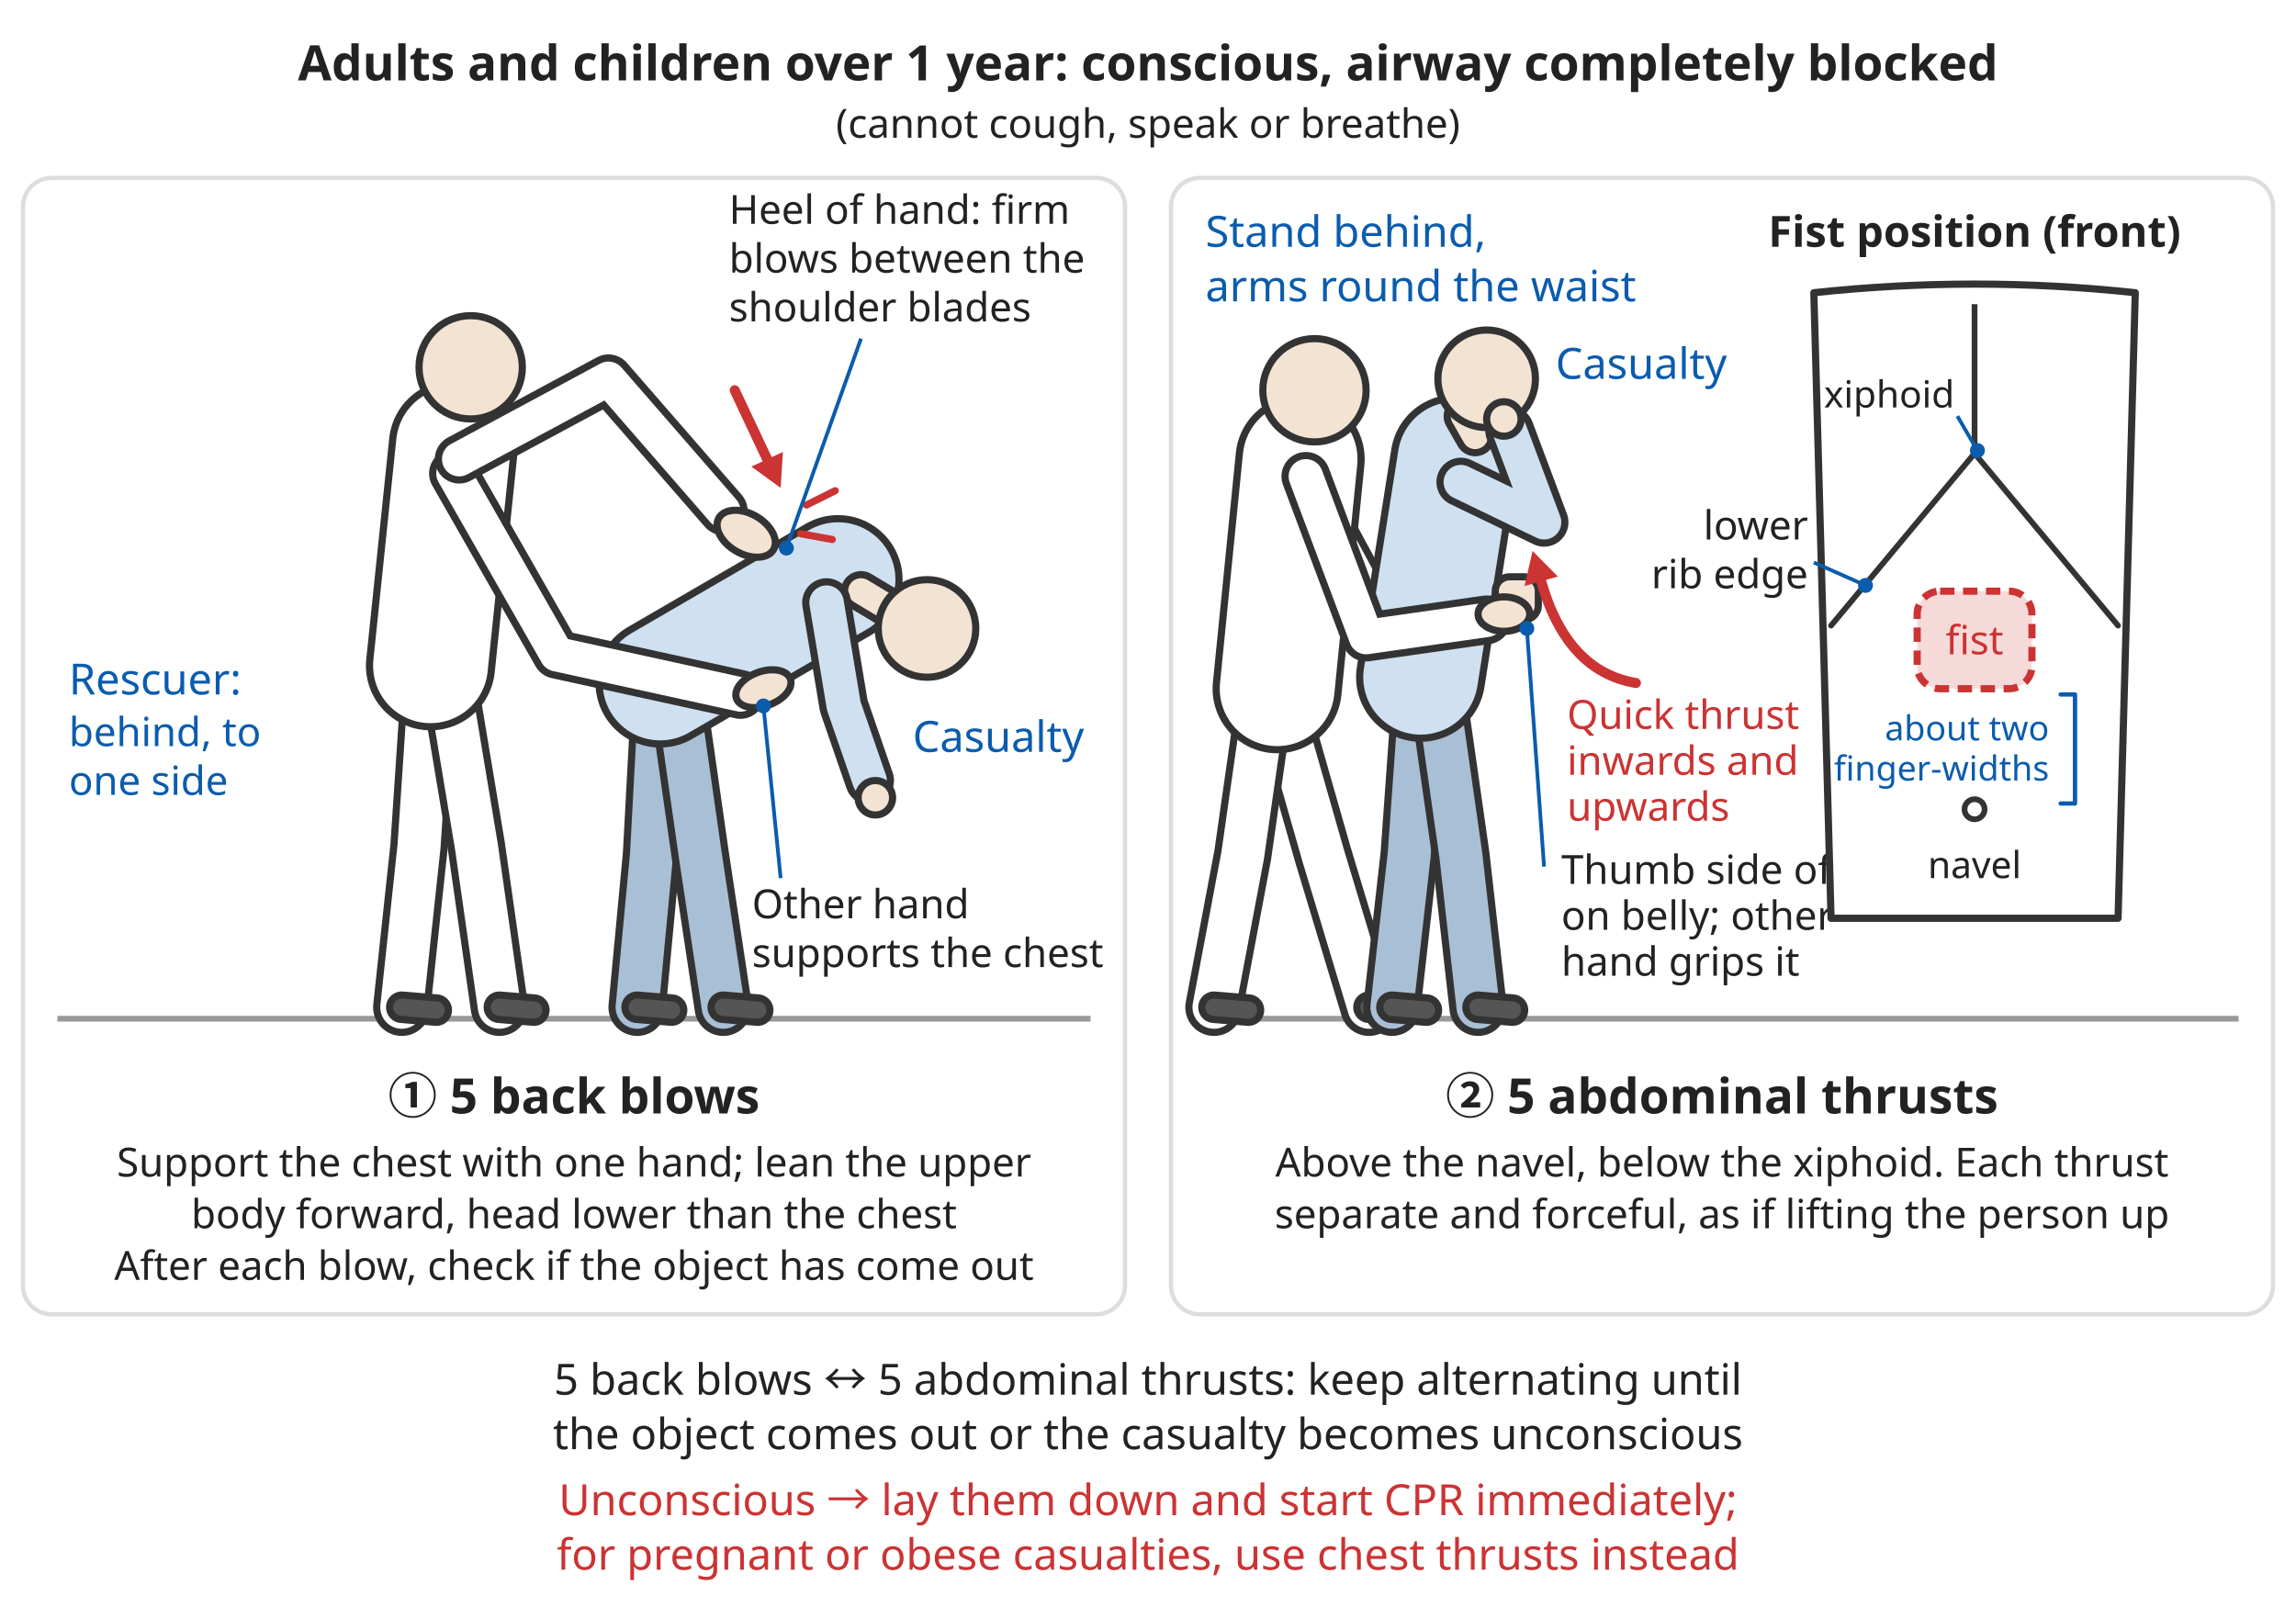
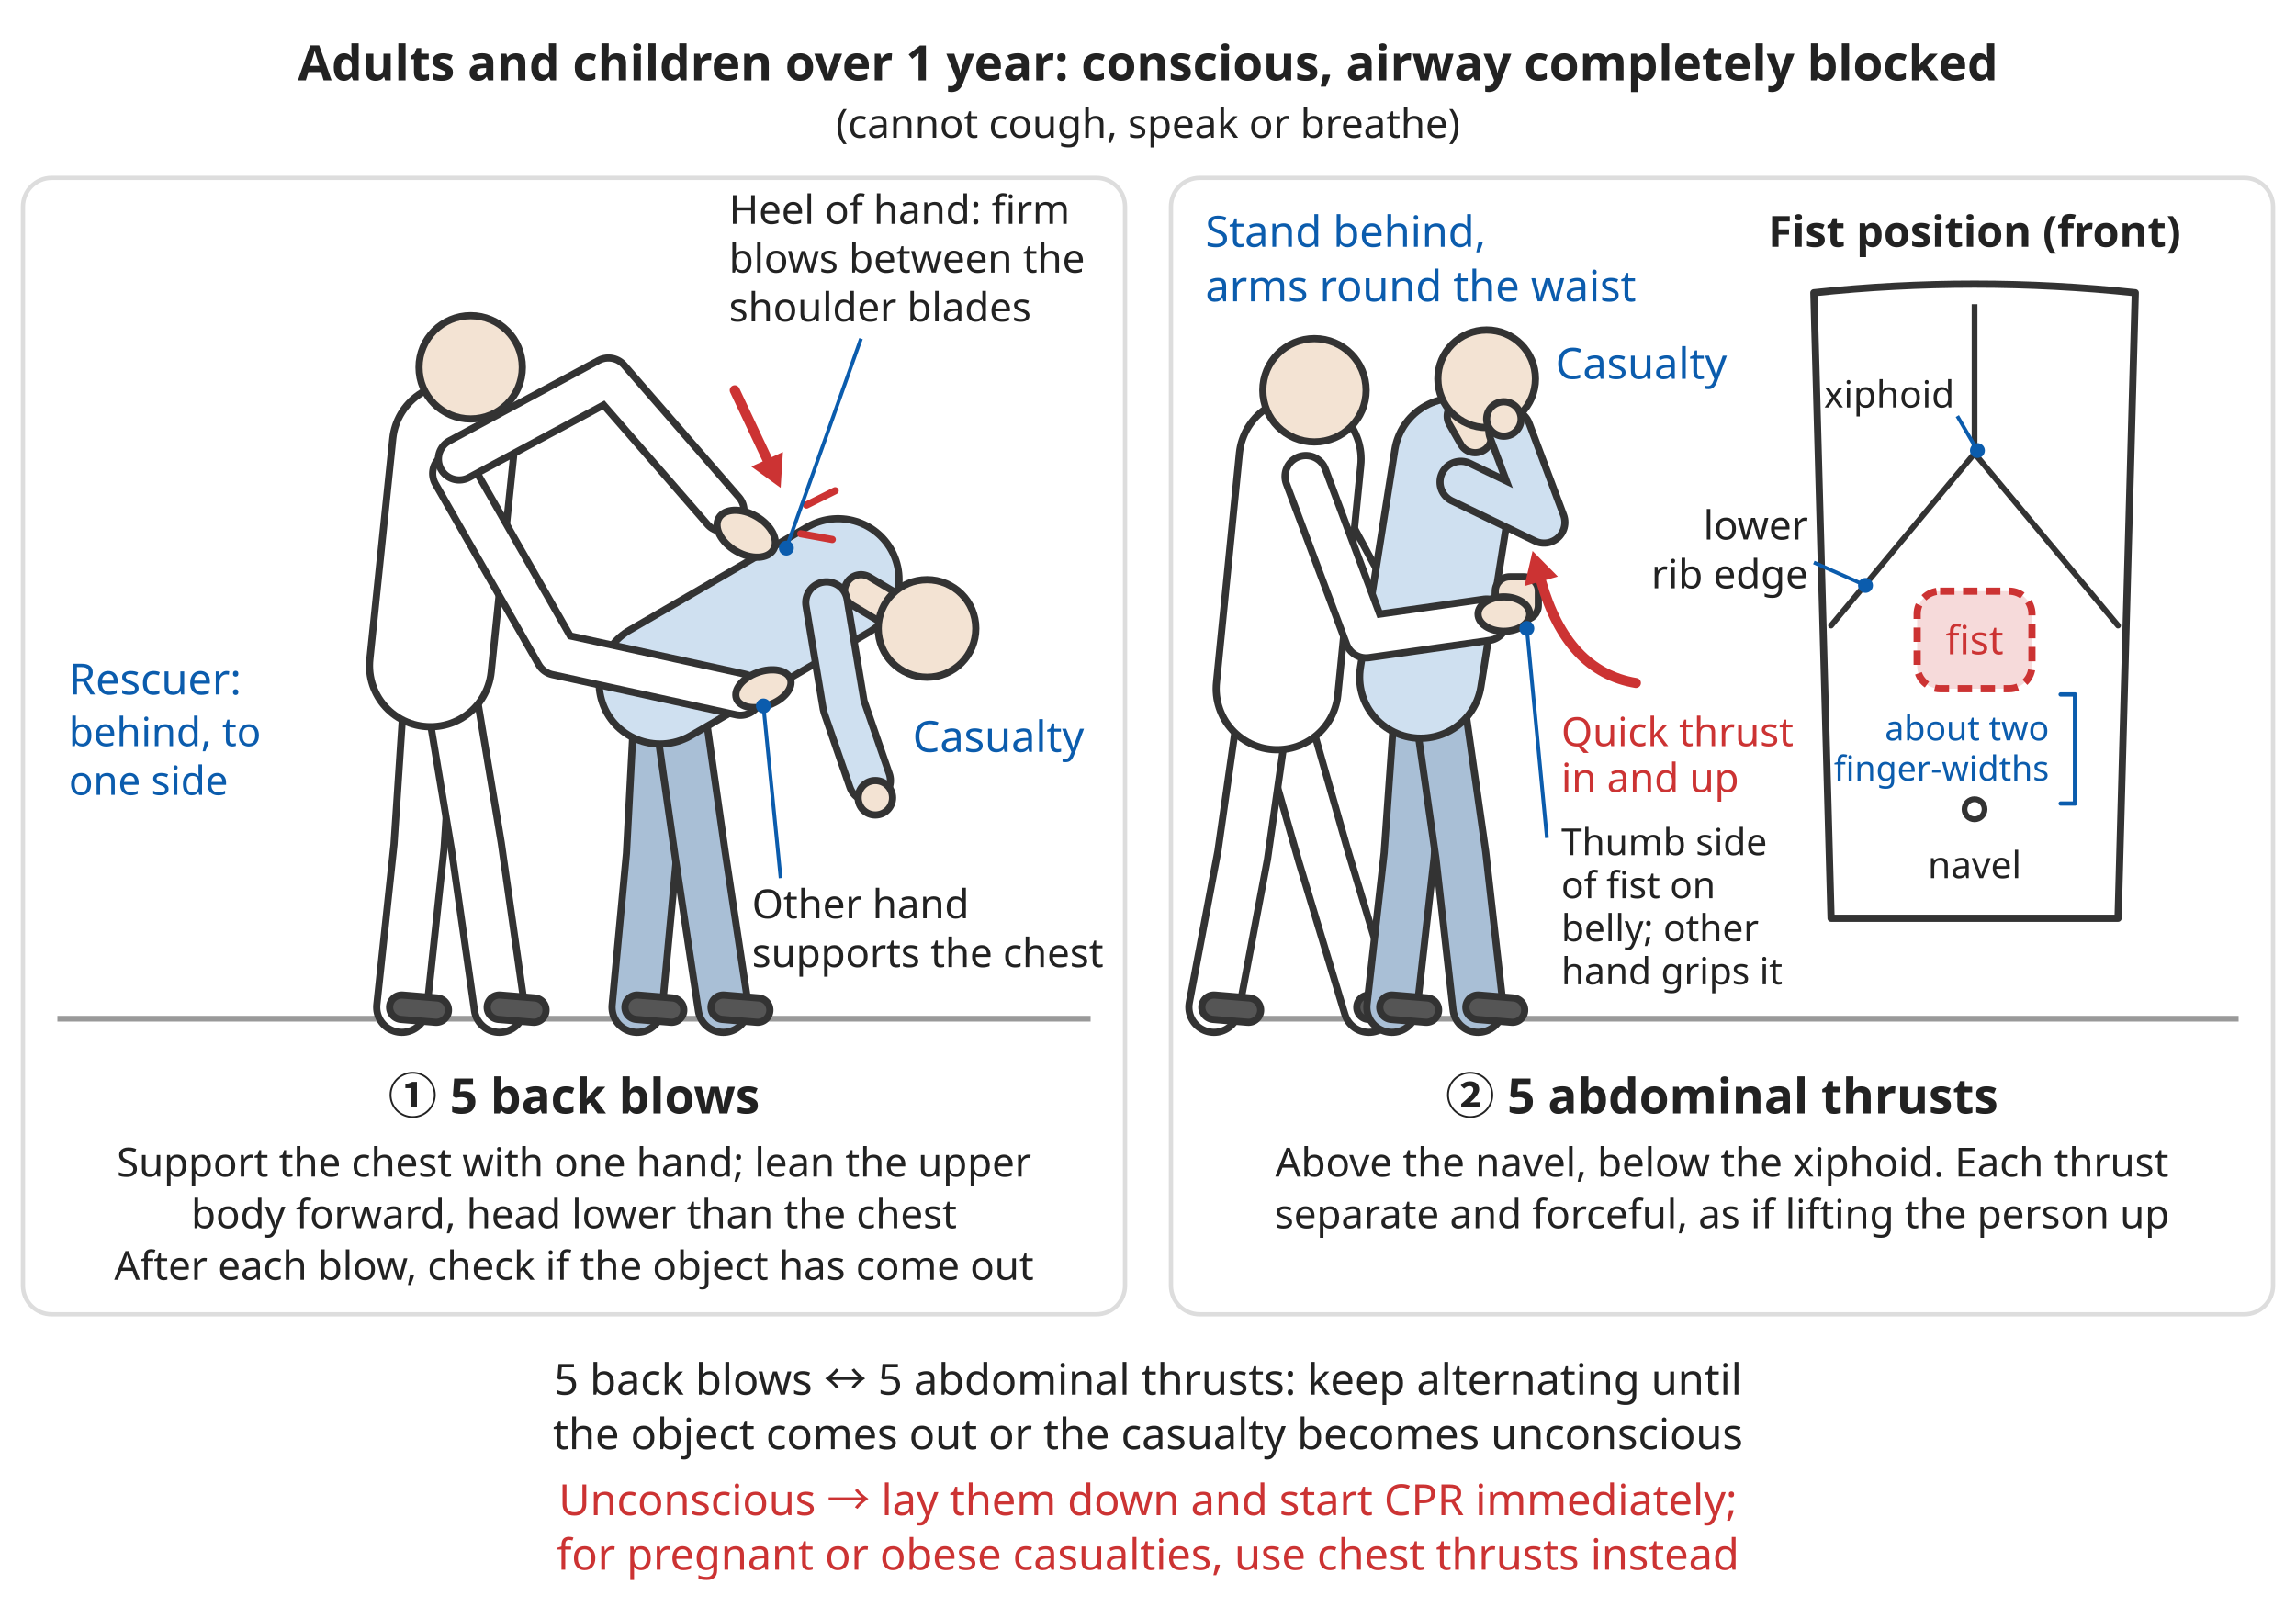
<svg xmlns="http://www.w3.org/2000/svg" viewBox="0 0 800 560" width="800" height="560" role="img" aria-label="First aid for choking in adults and children over 1 year: (1) stand behind and to one side, lean the casualty forward and give 5 firm blows between the shoulder blades with the heel of the hand; (2) stand behind, put your arms round the waist, place the fist above the navel and below the xiphoid, and give 5 quick inward and upward thrusts; alternate the two" font-family="'Noto Sans','Noto Sans CJK SC',Arial,sans-serif">
  <rect width="100%" height="100%" fill="#fff" />
  <text x="400" y="28" font-size="17" fill="#222" text-anchor="middle" font-weight="bold">Adults and children over 1 year: conscious, airway completely blocked</text>
  <text x="400" y="48" font-size="14" fill="#222" text-anchor="middle">(cannot cough, speak or breathe)</text>
  <g transform="translate(0 20)">
    <rect x="8" y="42" width="384" height="396" rx="10" fill="none" stroke="#ddd" stroke-width="1.5" />
    <rect x="408" y="42" width="384" height="396" rx="10" fill="none" stroke="#ddd" stroke-width="1.5" />
    <line x1="20" y1="335" x2="380" y2="335" stroke="#999" stroke-width="2" />
    <line x1="420" y1="335" x2="780" y2="335" stroke="#999" stroke-width="2" />
    <path d="M150 215 L146 275 L140 331" fill="none" stroke="#333" stroke-width="20" stroke-linecap="round" stroke-linejoin="round" />
    <path d="M150 215 L146 275 L140 331" fill="none" stroke="#fff" stroke-width="15" stroke-linecap="round" stroke-linejoin="round" />
    <path d="M140 331 L152 332" fill="none" stroke="#333" stroke-width="11" stroke-linecap="round" stroke-linejoin="round" />
    <path d="M140 331 L152 332" fill="none" stroke="#555" stroke-width="6" stroke-linecap="round" stroke-linejoin="round" />
    <path d="M156 215 L166 275 L174 331" fill="none" stroke="#333" stroke-width="20" stroke-linecap="round" stroke-linejoin="round" />
    <path d="M156 215 L166 275 L174 331" fill="none" stroke="#fff" stroke-width="15" stroke-linecap="round" stroke-linejoin="round" />
    <path d="M174 331 L186 332" fill="none" stroke="#333" stroke-width="11" stroke-linecap="round" stroke-linejoin="round" />
    <path d="M174 331 L186 332" fill="none" stroke="#555" stroke-width="6" stroke-linecap="round" stroke-linejoin="round" />
    <path d="M150 212 L158 135" fill="none" stroke="#333" stroke-width="45" stroke-linecap="round" stroke-linejoin="round" />
    <path d="M150 212 L158 135" fill="none" stroke="#fff" stroke-width="40" stroke-linecap="round" stroke-linejoin="round" />
    <circle cx="164" cy="108" r="18" fill="#f3e3d3" stroke="#333" stroke-width="2.5" />
    <path d="M230 222 L227 278 L222 331" fill="none" stroke="#333" stroke-width="20" stroke-linecap="round" stroke-linejoin="round" />
    <path d="M230 222 L227 278 L222 331" fill="none" stroke="#a9bfd6" stroke-width="15" stroke-linecap="round" stroke-linejoin="round" />
    <path d="M222 331 L234 332" fill="none" stroke="#333" stroke-width="11" stroke-linecap="round" stroke-linejoin="round" />
    <path d="M222 331 L234 332" fill="none" stroke="#555" stroke-width="6" stroke-linecap="round" stroke-linejoin="round" />
    <path d="M236 222 L244 278 L252 331" fill="none" stroke="#333" stroke-width="20" stroke-linecap="round" stroke-linejoin="round" />
    <path d="M236 222 L244 278 L252 331" fill="none" stroke="#a9bfd6" stroke-width="15" stroke-linecap="round" stroke-linejoin="round" />
    <path d="M252 331 L264 332" fill="none" stroke="#333" stroke-width="11" stroke-linecap="round" stroke-linejoin="round" />
    <path d="M252 331 L264 332" fill="none" stroke="#555" stroke-width="6" stroke-linecap="round" stroke-linejoin="round" />
    <path d="M230 218 L292 182" fill="none" stroke="#333" stroke-width="45" stroke-linecap="round" stroke-linejoin="round" />
    <path d="M230 218 L292 182" fill="none" stroke="#cfe0f0" stroke-width="40" stroke-linecap="round" stroke-linejoin="round" />
    <path d="M300 186 L310 192" fill="none" stroke="#333" stroke-width="14" stroke-linecap="round" stroke-linejoin="round" />
    <path d="M300 186 L310 192" fill="none" stroke="#f3e3d3" stroke-width="9" stroke-linecap="round" stroke-linejoin="round" />
    <circle cx="323" cy="199" r="17" fill="#f3e3d3" stroke="#333" stroke-width="2.5" />
    <path d="M288 190 L294 226 L303 252" fill="none" stroke="#333" stroke-width="17" stroke-linecap="round" stroke-linejoin="round" />
    <path d="M288 190 L294 226 L303 252" fill="none" stroke="#cfe0f0" stroke-width="12" stroke-linecap="round" stroke-linejoin="round" />
    <circle cx="305" cy="258" r="6" fill="#f3e3d3" stroke="#333" stroke-width="2.5" />
    <path d="M158 145 L194 208 L258 222" fill="none" stroke="#333" stroke-width="17" stroke-linecap="round" stroke-linejoin="round" />
    <path d="M158 145 L194 208 L258 222" fill="none" stroke="#fff" stroke-width="12" stroke-linecap="round" stroke-linejoin="round" />
    <ellipse cx="266" cy="220" rx="10" ry="6" fill="#f3e3d3" stroke="#333" stroke-width="2.5" transform="rotate(-20 266 220)" />
    <path d="M160 140 L212 112 L252 158" fill="none" stroke="#333" stroke-width="17" stroke-linecap="round" stroke-linejoin="round" />
    <path d="M160 140 L212 112 L252 158" fill="none" stroke="#fff" stroke-width="12" stroke-linecap="round" stroke-linejoin="round" />
    <ellipse cx="260" cy="166" rx="11" ry="7" fill="#f3e3d3" stroke="#333" stroke-width="2.5" transform="rotate(30 260 166)" />
    <line x1="256" y1="116" x2="267.3" y2="140" stroke="#c33" stroke-width="3.5" stroke-linecap="round" />
    <path d="M272 150 L272.8 137.5 L261.8 142.6Z" fill="#c33" />
    <path d="M281 156 L291 151 M279 166 L290 168" fill="none" stroke="#c33" stroke-width="2.5" stroke-linejoin="round" stroke-linecap="round" />
    <text x="254" y="58" font-size="14" fill="#222">Heel of hand: firm</text>
    <text x="254" y="75" font-size="14" fill="#222">blows between the</text>
    <text x="254" y="92" font-size="14" fill="#222">shoulder blades</text>
    <line x1="300" y1="98" x2="274" y2="171" stroke="#0b5cad" stroke-width="1.3" />
    <circle cx="274" cy="171" r="2.6" fill="#0b5cad" />
    <text x="262" y="300" font-size="14" fill="#222">Other hand</text>
    <text x="262" y="317" font-size="14" fill="#222">supports the chest</text>
    <line x1="272" y1="286" x2="266" y2="226" stroke="#0b5cad" stroke-width="1.3" />
    <circle cx="266" cy="226" r="2.6" fill="#0b5cad" />
    <text x="24" y="222" font-size="15" fill="#0b5cad">Rescuer:</text>
    <text x="24" y="240" font-size="14" fill="#0b5cad">behind, to</text>
    <text x="24" y="257" font-size="14" fill="#0b5cad">one side</text>
    <text x="318" y="242" font-size="15" fill="#0b5cad">Casualty</text>
    <text x="200" y="368" font-size="17" fill="#222" text-anchor="middle" font-weight="bold">① 5 back blows</text>
    <text x="200" y="390" font-size="14" fill="#222" text-anchor="middle">Support the chest with one hand; lean the upper</text>
    <text x="200" y="408" font-size="14" fill="#222" text-anchor="middle">body forward, head lower than the chest</text>
    <text x="200" y="426" font-size="14" fill="#222" text-anchor="middle">After each blow, check if the object has come out</text>
    <g transform="translate(40 0)">
      <path d="M405 222 L421 278 L437 331" fill="none" stroke="#333" stroke-width="20" stroke-linecap="round" stroke-linejoin="round" />
      <path d="M405 222 L421 278 L437 331" fill="none" stroke="#fff" stroke-width="15" stroke-linecap="round" stroke-linejoin="round" />
      <path d="M437 331 L449 332" fill="none" stroke="#333" stroke-width="11" stroke-linecap="round" stroke-linejoin="round" />
      <path d="M437 331 L449 332" fill="none" stroke="#555" stroke-width="6" stroke-linecap="round" stroke-linejoin="round" />
      <path d="M401 222 L393 278 L383 331" fill="none" stroke="#333" stroke-width="20" stroke-linecap="round" stroke-linejoin="round" />
      <path d="M401 222 L393 278 L383 331" fill="none" stroke="#fff" stroke-width="15" stroke-linecap="round" stroke-linejoin="round" />
      <path d="M383 331 L395 332" fill="none" stroke="#333" stroke-width="11" stroke-linecap="round" stroke-linejoin="round" />
      <path d="M383 331 L395 332" fill="none" stroke="#555" stroke-width="6" stroke-linecap="round" stroke-linejoin="round" />
      <path d="M415 148 L442 198 L480 192" fill="none" stroke="#333" stroke-width="17" stroke-linecap="round" stroke-linejoin="round" />
      <path d="M415 148 L442 198 L480 192" fill="none" stroke="#fff" stroke-width="12" stroke-linecap="round" stroke-linejoin="round" />
      <path d="M405 220 L413 140" fill="none" stroke="#333" stroke-width="45" stroke-linecap="round" stroke-linejoin="round" />
      <path d="M405 220 L413 140" fill="none" stroke="#fff" stroke-width="40" stroke-linecap="round" stroke-linejoin="round" />
      <circle cx="418" cy="116" r="18" fill="#f3e3d3" stroke="#333" stroke-width="2.5" />
      <path d="M455 222 L451 278 L445 331" fill="none" stroke="#333" stroke-width="20" stroke-linecap="round" stroke-linejoin="round" />
      <path d="M455 222 L451 278 L445 331" fill="none" stroke="#a9bfd6" stroke-width="15" stroke-linecap="round" stroke-linejoin="round" />
      <path d="M445 331 L457 332" fill="none" stroke="#333" stroke-width="11" stroke-linecap="round" stroke-linejoin="round" />
      <path d="M445 331 L457 332" fill="none" stroke="#555" stroke-width="6" stroke-linecap="round" stroke-linejoin="round" />
      <path d="M461 222 L469 278 L475 331" fill="none" stroke="#333" stroke-width="20" stroke-linecap="round" stroke-linejoin="round" />
      <path d="M461 222 L469 278 L475 331" fill="none" stroke="#a9bfd6" stroke-width="15" stroke-linecap="round" stroke-linejoin="round" />
      <path d="M475 331 L487 332" fill="none" stroke="#333" stroke-width="11" stroke-linecap="round" stroke-linejoin="round" />
      <path d="M475 331 L487 332" fill="none" stroke="#555" stroke-width="6" stroke-linecap="round" stroke-linejoin="round" />
      <path d="M455 216 L467 140" fill="none" stroke="#333" stroke-width="45" stroke-linecap="round" stroke-linejoin="round" />
      <path d="M455 216 L467 140" fill="none" stroke="#cfe0f0" stroke-width="40" stroke-linecap="round" stroke-linejoin="round" />
      <path d="M470 125 L474 132" fill="none" stroke="#333" stroke-width="14" stroke-linecap="round" stroke-linejoin="round" />
      <path d="M470 125 L474 132" fill="none" stroke="#f3e3d3" stroke-width="9" stroke-linecap="round" stroke-linejoin="round" />
      <circle cx="478" cy="112" r="17" fill="#f3e3d3" stroke="#333" stroke-width="2.5" />
      <path d="M469 148 L498 162 L486 130" fill="none" stroke="#333" stroke-width="17" stroke-linecap="round" stroke-linejoin="round" />
      <path d="M469 148 L498 162 L486 130" fill="none" stroke="#cfe0f0" stroke-width="12" stroke-linecap="round" stroke-linejoin="round" />
      <circle cx="484" cy="126" r="6" fill="#f3e3d3" stroke="#333" stroke-width="2.5" />
      <path d="M415 146 L436 202 L478 196" fill="none" stroke="#333" stroke-width="17" stroke-linecap="round" stroke-linejoin="round" />
      <path d="M415 146 L436 202 L478 196" fill="none" stroke="#fff" stroke-width="12" stroke-linecap="round" stroke-linejoin="round" />
      <rect x="481" y="181" width="15" height="15" rx="5" fill="#f3e3d3" stroke="#333" stroke-width="2.5" />
      <ellipse cx="484" cy="194" rx="9" ry="6" fill="#f3e3d3" stroke="#333" stroke-width="2.5" />
      <path d="M530 218 Q506 214 497 182.6" fill="none" stroke="#c33" stroke-width="3.5" stroke-linecap="round" />
      <path d="M494 172 L491.2 184.2 L502.8 180.9Z" fill="#c33" />
-       <text x="506" y="234" font-size="14" fill="#c33">Quick thrust</text>
-       <text x="506" y="250" font-size="14" fill="#c33">inwards and</text>
-       <text x="506" y="266" font-size="14" fill="#c33">upwards</text>
-       <text x="504" y="288" font-size="14" fill="#222">Thumb side of fist</text>
-       <text x="504" y="304" font-size="14" fill="#222">on belly; other</text>
-       <text x="504" y="320" font-size="14" fill="#222">hand grips it</text>
-       <line x1="498" y1="282" x2="492" y2="199" stroke="#0b5cad" stroke-width="1.3" />
+       <text x="504" y="240" font-size="14" fill="#c33">Quick thrust</text>
+       <text x="504" y="256" font-size="14" fill="#c33">in and up</text>
+       <text x="504" y="278" font-size="13" fill="#222">Thumb side</text>
+       <text x="504" y="293" font-size="13" fill="#222">of fist on</text>
+       <text x="504" y="308" font-size="13" fill="#222">belly; other</text>
+       <text x="504" y="323" font-size="13" fill="#222">hand grips it</text>
+       <line x1="499" y1="272" x2="492" y2="199" stroke="#0b5cad" stroke-width="1.3" />
      <circle cx="492" cy="199" r="2.6" fill="#0b5cad" />
      <text x="380" y="66" font-size="15" fill="#0b5cad">Stand behind,</text>
      <text x="380" y="85" font-size="15" fill="#0b5cad">arms round the waist</text>
      <text x="502" y="112" font-size="15" fill="#0b5cad">Casualty</text>
      <text x="648" y="66" font-size="15" fill="#222" text-anchor="middle" font-weight="bold">Fist position (front)</text>
      <path d="M592 82 Q648 76 704 82 L698 300 L598 300 Z" fill="#fff" stroke="#333" stroke-width="2.5" stroke-linejoin="round" stroke-linecap="round" />
      <line x1="648" y1="86" x2="648" y2="138" stroke="#333" stroke-width="2" />
      <path d="M598 198 L648 138 L698 198" fill="none" stroke="#333" stroke-width="2" stroke-linejoin="round" stroke-linecap="round" />
      <circle cx="648" cy="262" r="3.5" fill="#fff" stroke="#333" stroke-width="2" />
      <rect x="628" y="186" width="40" height="34" rx="8" fill="#f6dada" stroke="#c33" stroke-width="2.5" stroke-dasharray="5 3" />
      <text x="648" y="208" font-size="14" fill="#c33" text-anchor="middle">fist</text>
      <path d="M678 222 L683 222 L683 260 L678 260" fill="none" stroke="#0b5cad" stroke-width="1.5" stroke-linejoin="round" stroke-linecap="round" />
      <text x="674" y="238" font-size="12" fill="#0b5cad" text-anchor="end">about two</text>
      <text x="674" y="252" font-size="12" fill="#0b5cad" text-anchor="end">finger-widths</text>
      <text x="641" y="122" font-size="13" fill="#222" text-anchor="end">xiphoid</text>
      <line x1="642" y1="125" x2="649" y2="137" stroke="#0b5cad" stroke-width="1.3" />
      <circle cx="649" cy="137" r="2.6" fill="#0b5cad" />
      <text x="648" y="286" font-size="13" fill="#222" text-anchor="middle">navel</text>
      <text x="590" y="168" font-size="14" fill="#222" text-anchor="end">lower</text>
      <text x="590" y="185" font-size="14" fill="#222" text-anchor="end">rib edge</text>
      <line x1="592" y1="176" x2="610" y2="184" stroke="#0b5cad" stroke-width="1.3" />
      <circle cx="610" cy="184" r="2.6" fill="#0b5cad" />
      <text x="560" y="368" font-size="17" fill="#222" text-anchor="middle" font-weight="bold">② 5 abdominal thrusts</text>
      <text x="560" y="390" font-size="14" fill="#222" text-anchor="middle">Above the navel, below the xiphoid. Each thrust</text>
      <text x="560" y="408" font-size="14" fill="#222" text-anchor="middle">separate and forceful, as if lifting the person up</text>
    </g>
    <text x="400" y="466" font-size="15" fill="#222" text-anchor="middle">5 back blows ↔ 5 abdominal thrusts: keep alternating until</text>
    <text x="400" y="485" font-size="15" fill="#222" text-anchor="middle">the object comes out or the casualty becomes unconscious</text>
    <text x="400" y="508" font-size="15" fill="#c33" text-anchor="middle">Unconscious → lay them down and start CPR immediately;</text>
    <text x="400" y="527" font-size="15" fill="#c33" text-anchor="middle">for pregnant or obese casualties, use chest thrusts instead</text>
  </g>
</svg>
